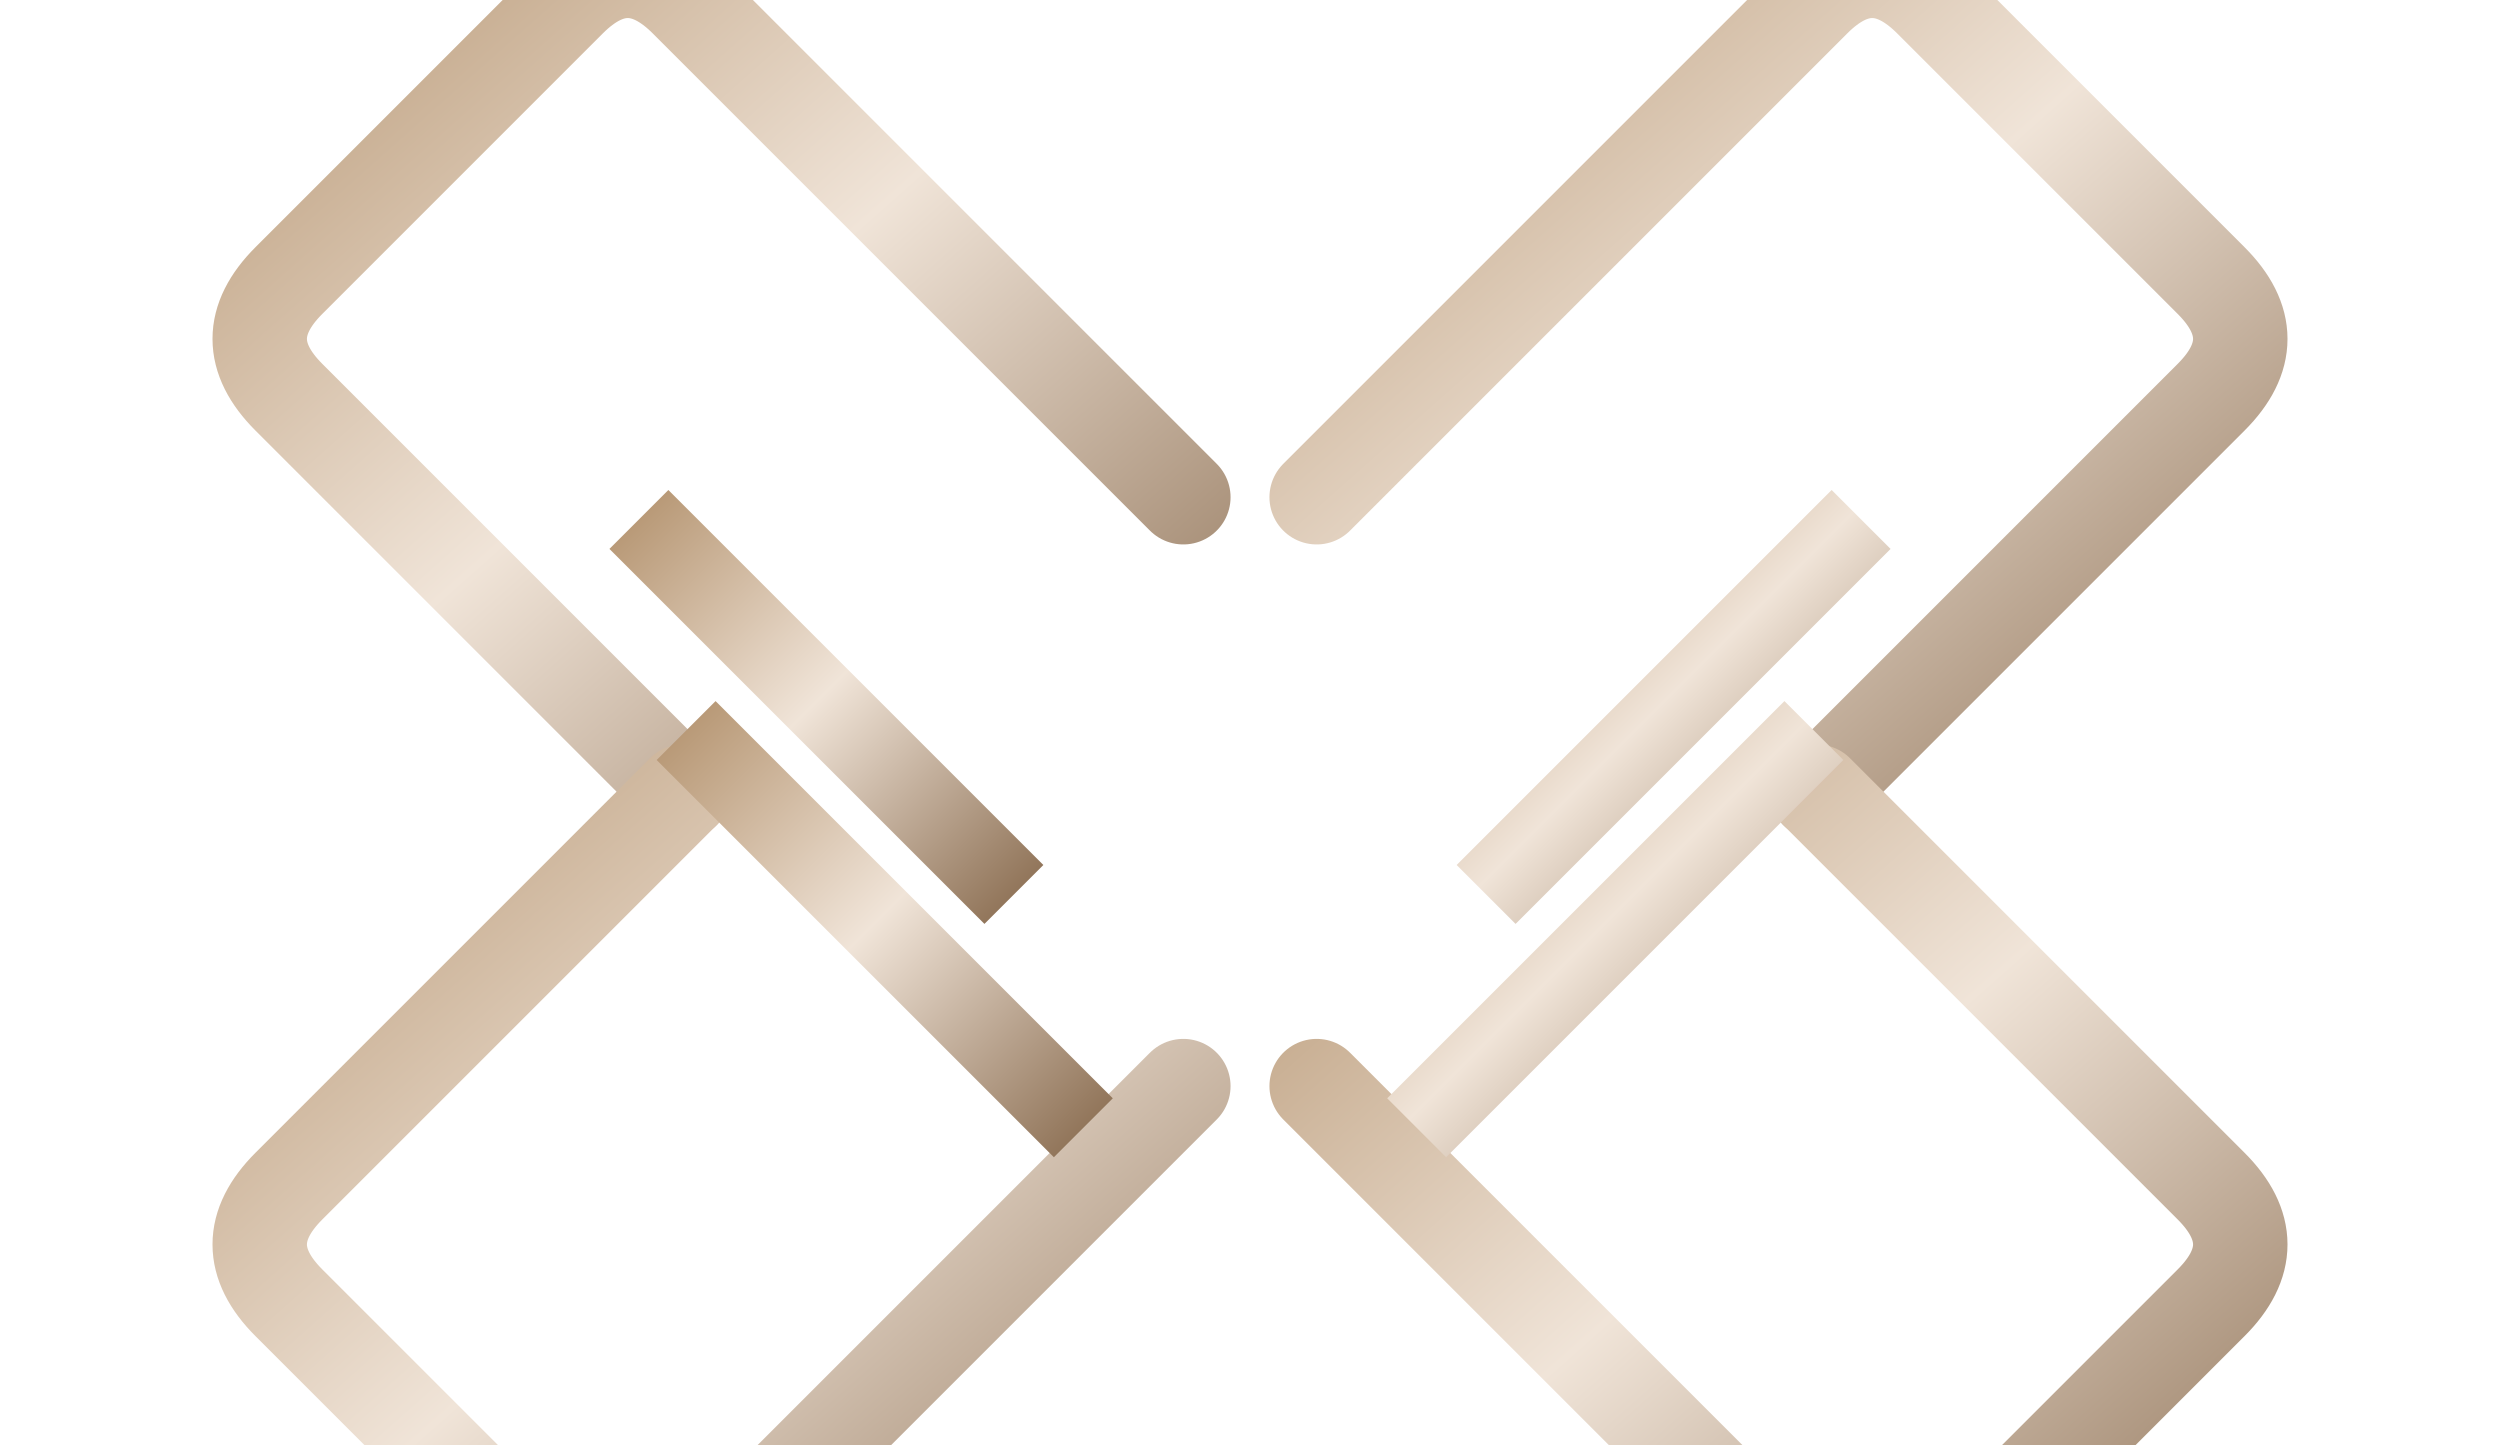
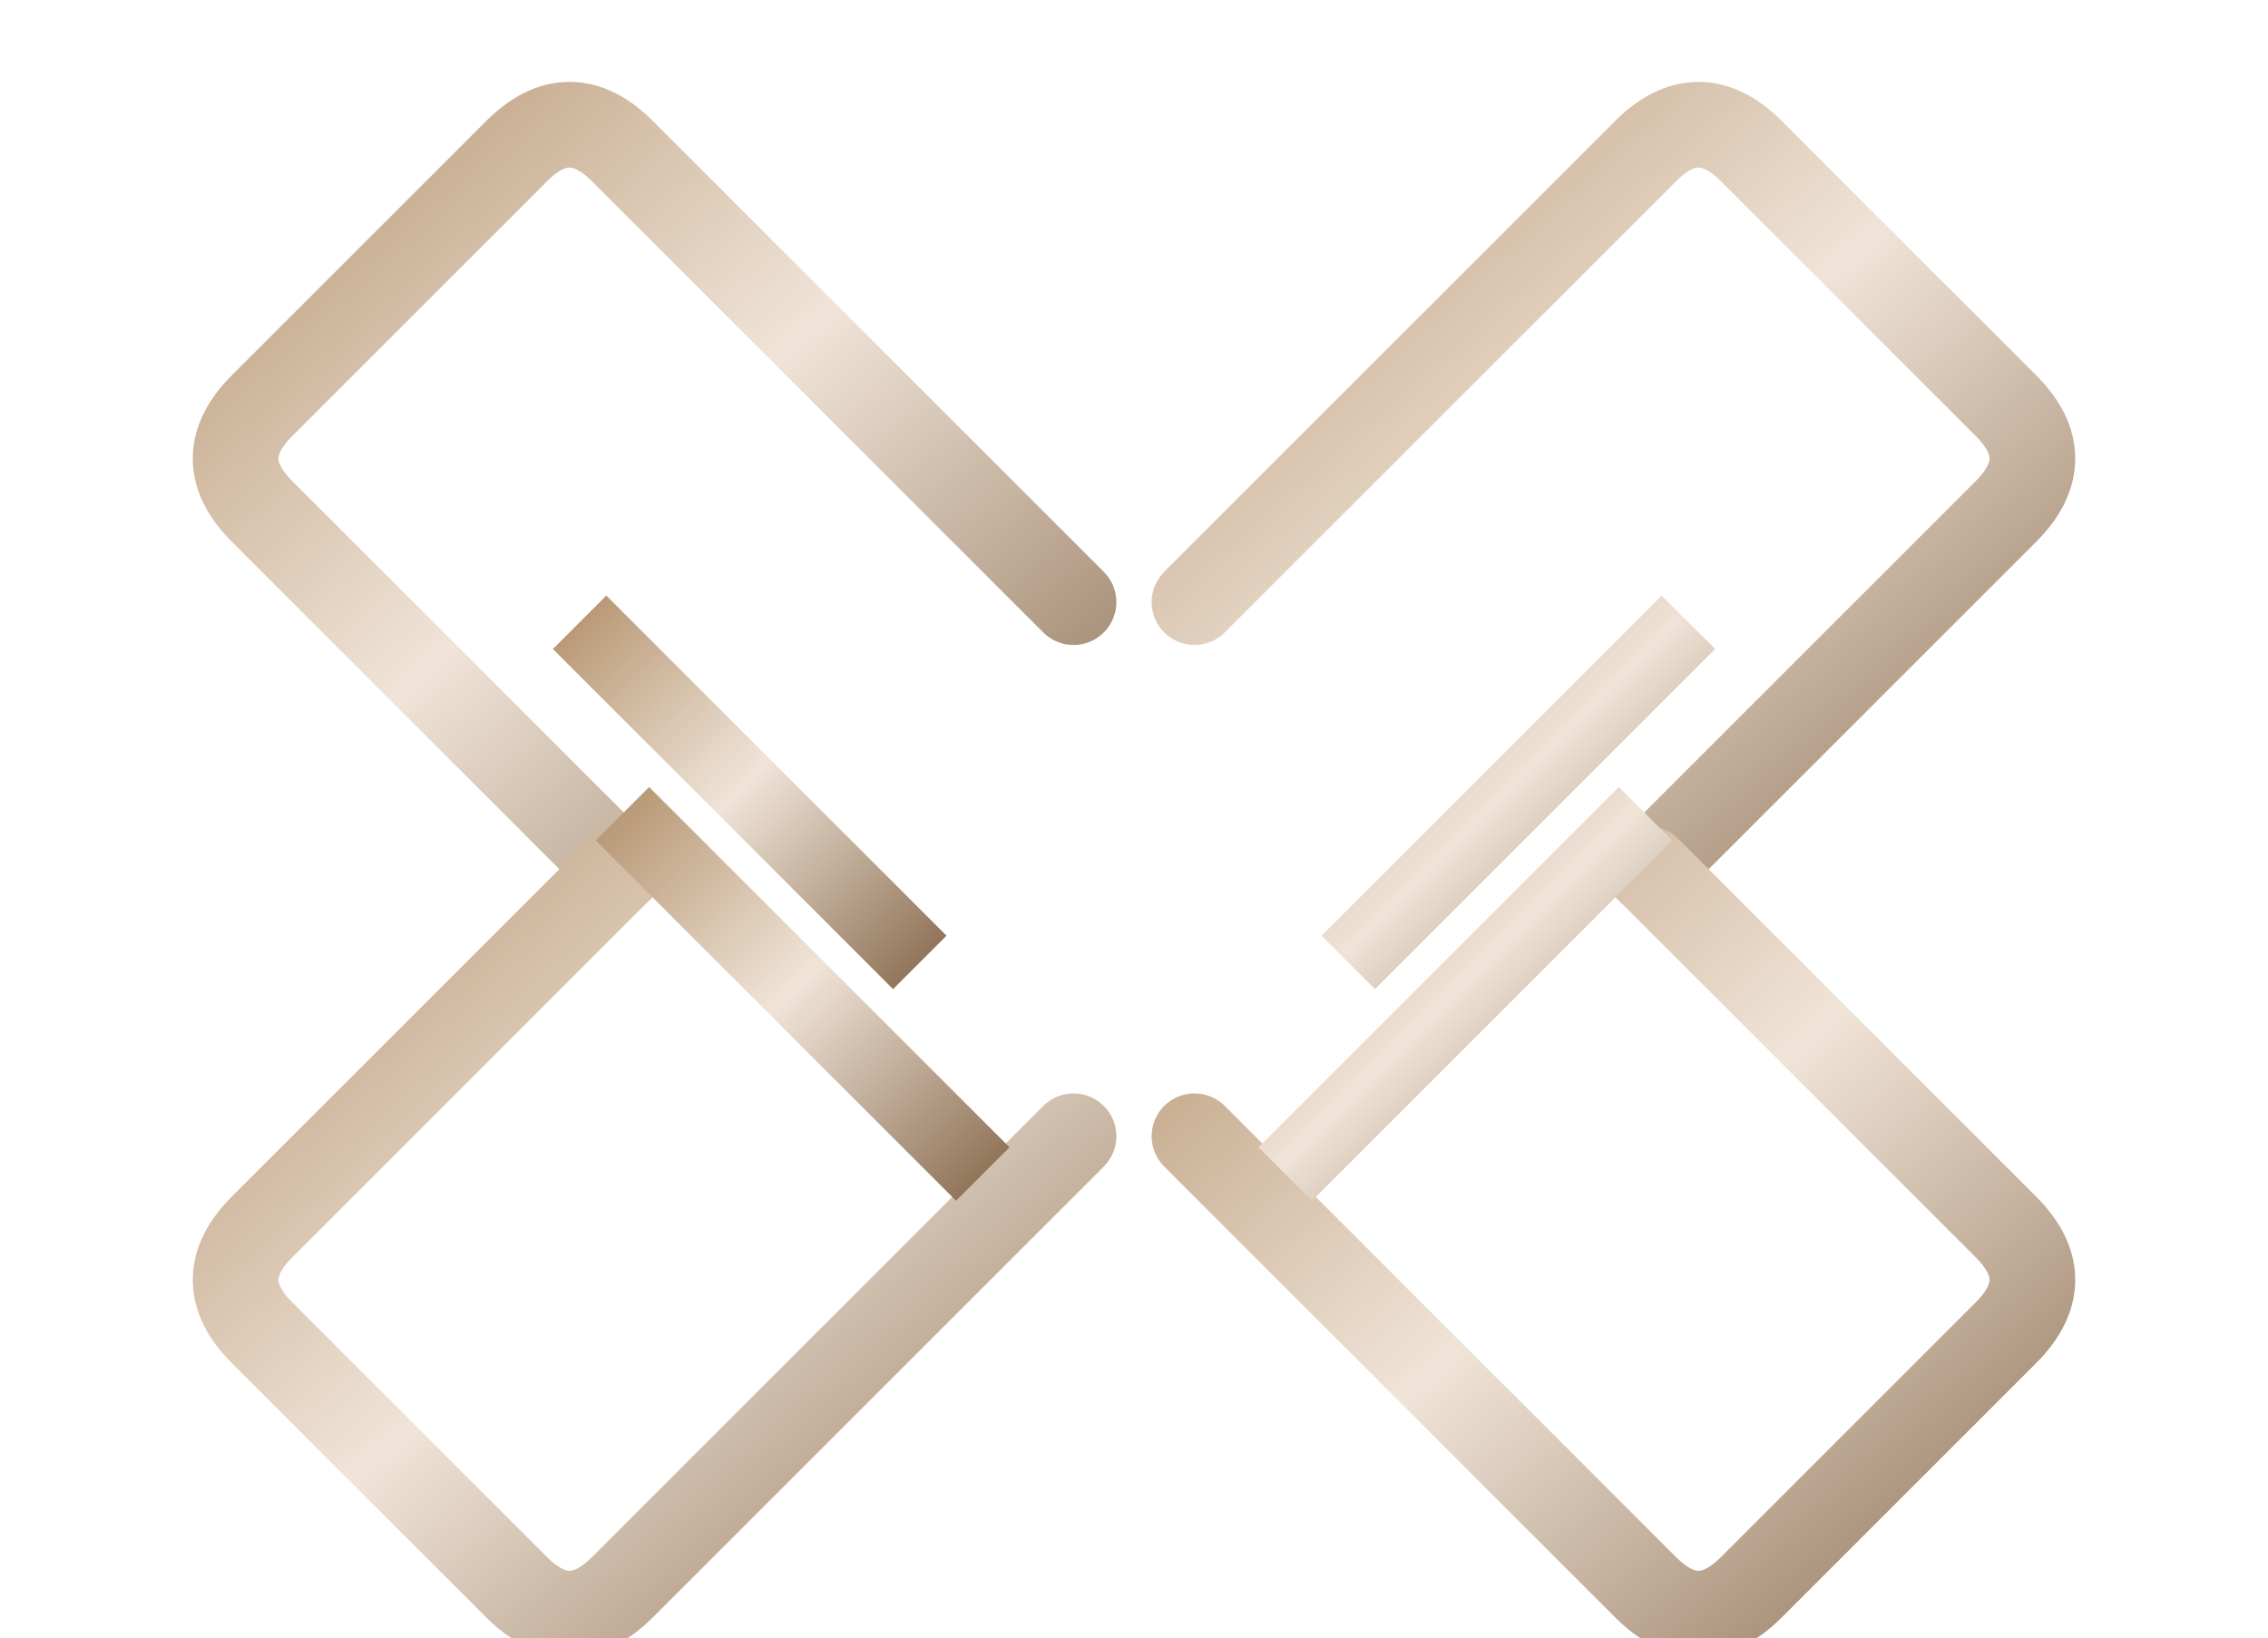
- <svg xmlns="http://www.w3.org/2000/svg" viewBox="0 0 900 520" fill="none">
+ <svg xmlns="http://www.w3.org/2000/svg" viewBox="0 -60 900 650" fill="none">
  <defs>
    <linearGradient id="champagne" x1="0" y1="0" x2="1" y2="1">
      <stop stop-color="#B99A78" />
      <stop offset=".48" stop-color="#F0E4D8" />
      <stop offset="1" stop-color="#92765B" />
    </linearGradient>
  </defs>
  <g transform="translate(0 25)">
    <g fill="none" stroke="url(#champagne)" stroke-width="34" stroke-linecap="round" stroke-linejoin="round">
      <path d="M246 260 104 118Q83 97 104 76L205  -25Q226 -46 247 -25L426 154" />
      <path d="M654 260 796 118Q817 97 796 76L695 -25Q674 -46 653 -25L474 154" />
      <path d="M246 260 104 402Q83 423 104 444L205 545Q226 566 247 545L426 366" />
      <path d="M654 260 796 402Q817 423 796 444L695 545Q674 566 653 545L474 366" />
    </g>
    <g fill="none" stroke="url(#champagne)" stroke-width="30" stroke-linecap="butt">
      <path d="M247 238 390 381" />
      <path d="M653 238 510 381" />
    </g>
    <g fill="none" stroke="url(#champagne)" stroke-width="30" stroke-linecap="butt">
      <path d="M230 162 365 297" />
      <path d="M670 162 535 297" />
    </g>
  </g>
</svg>
